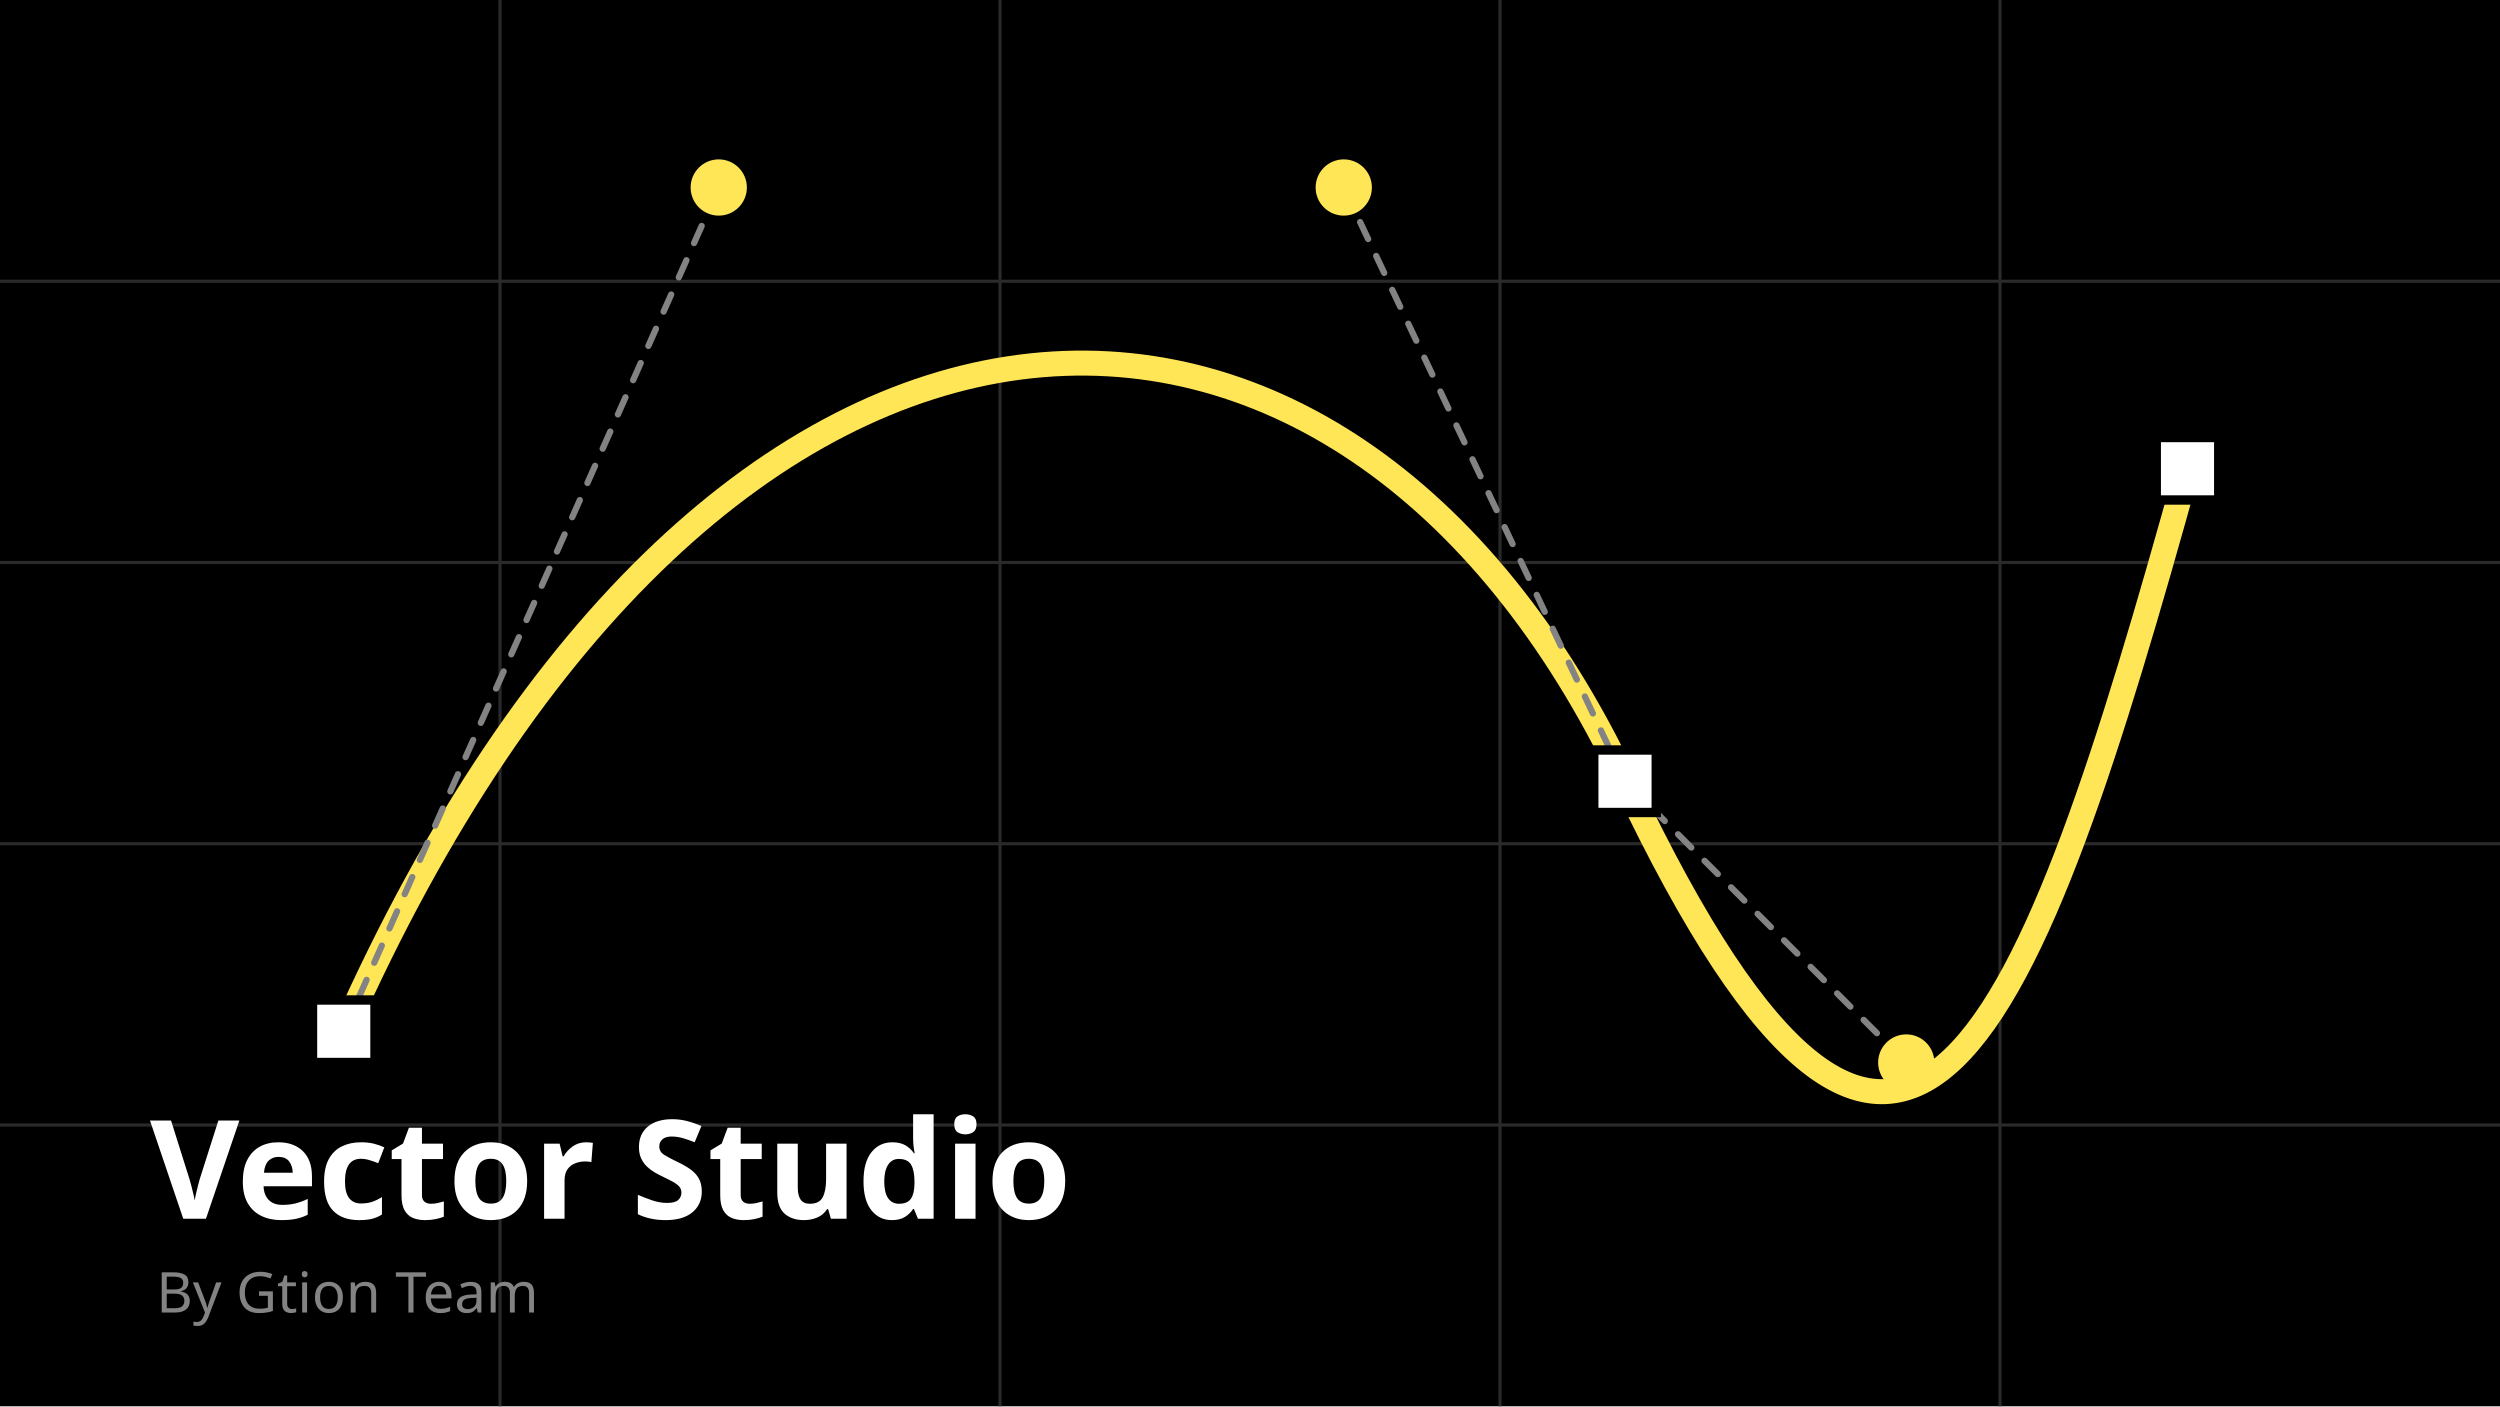
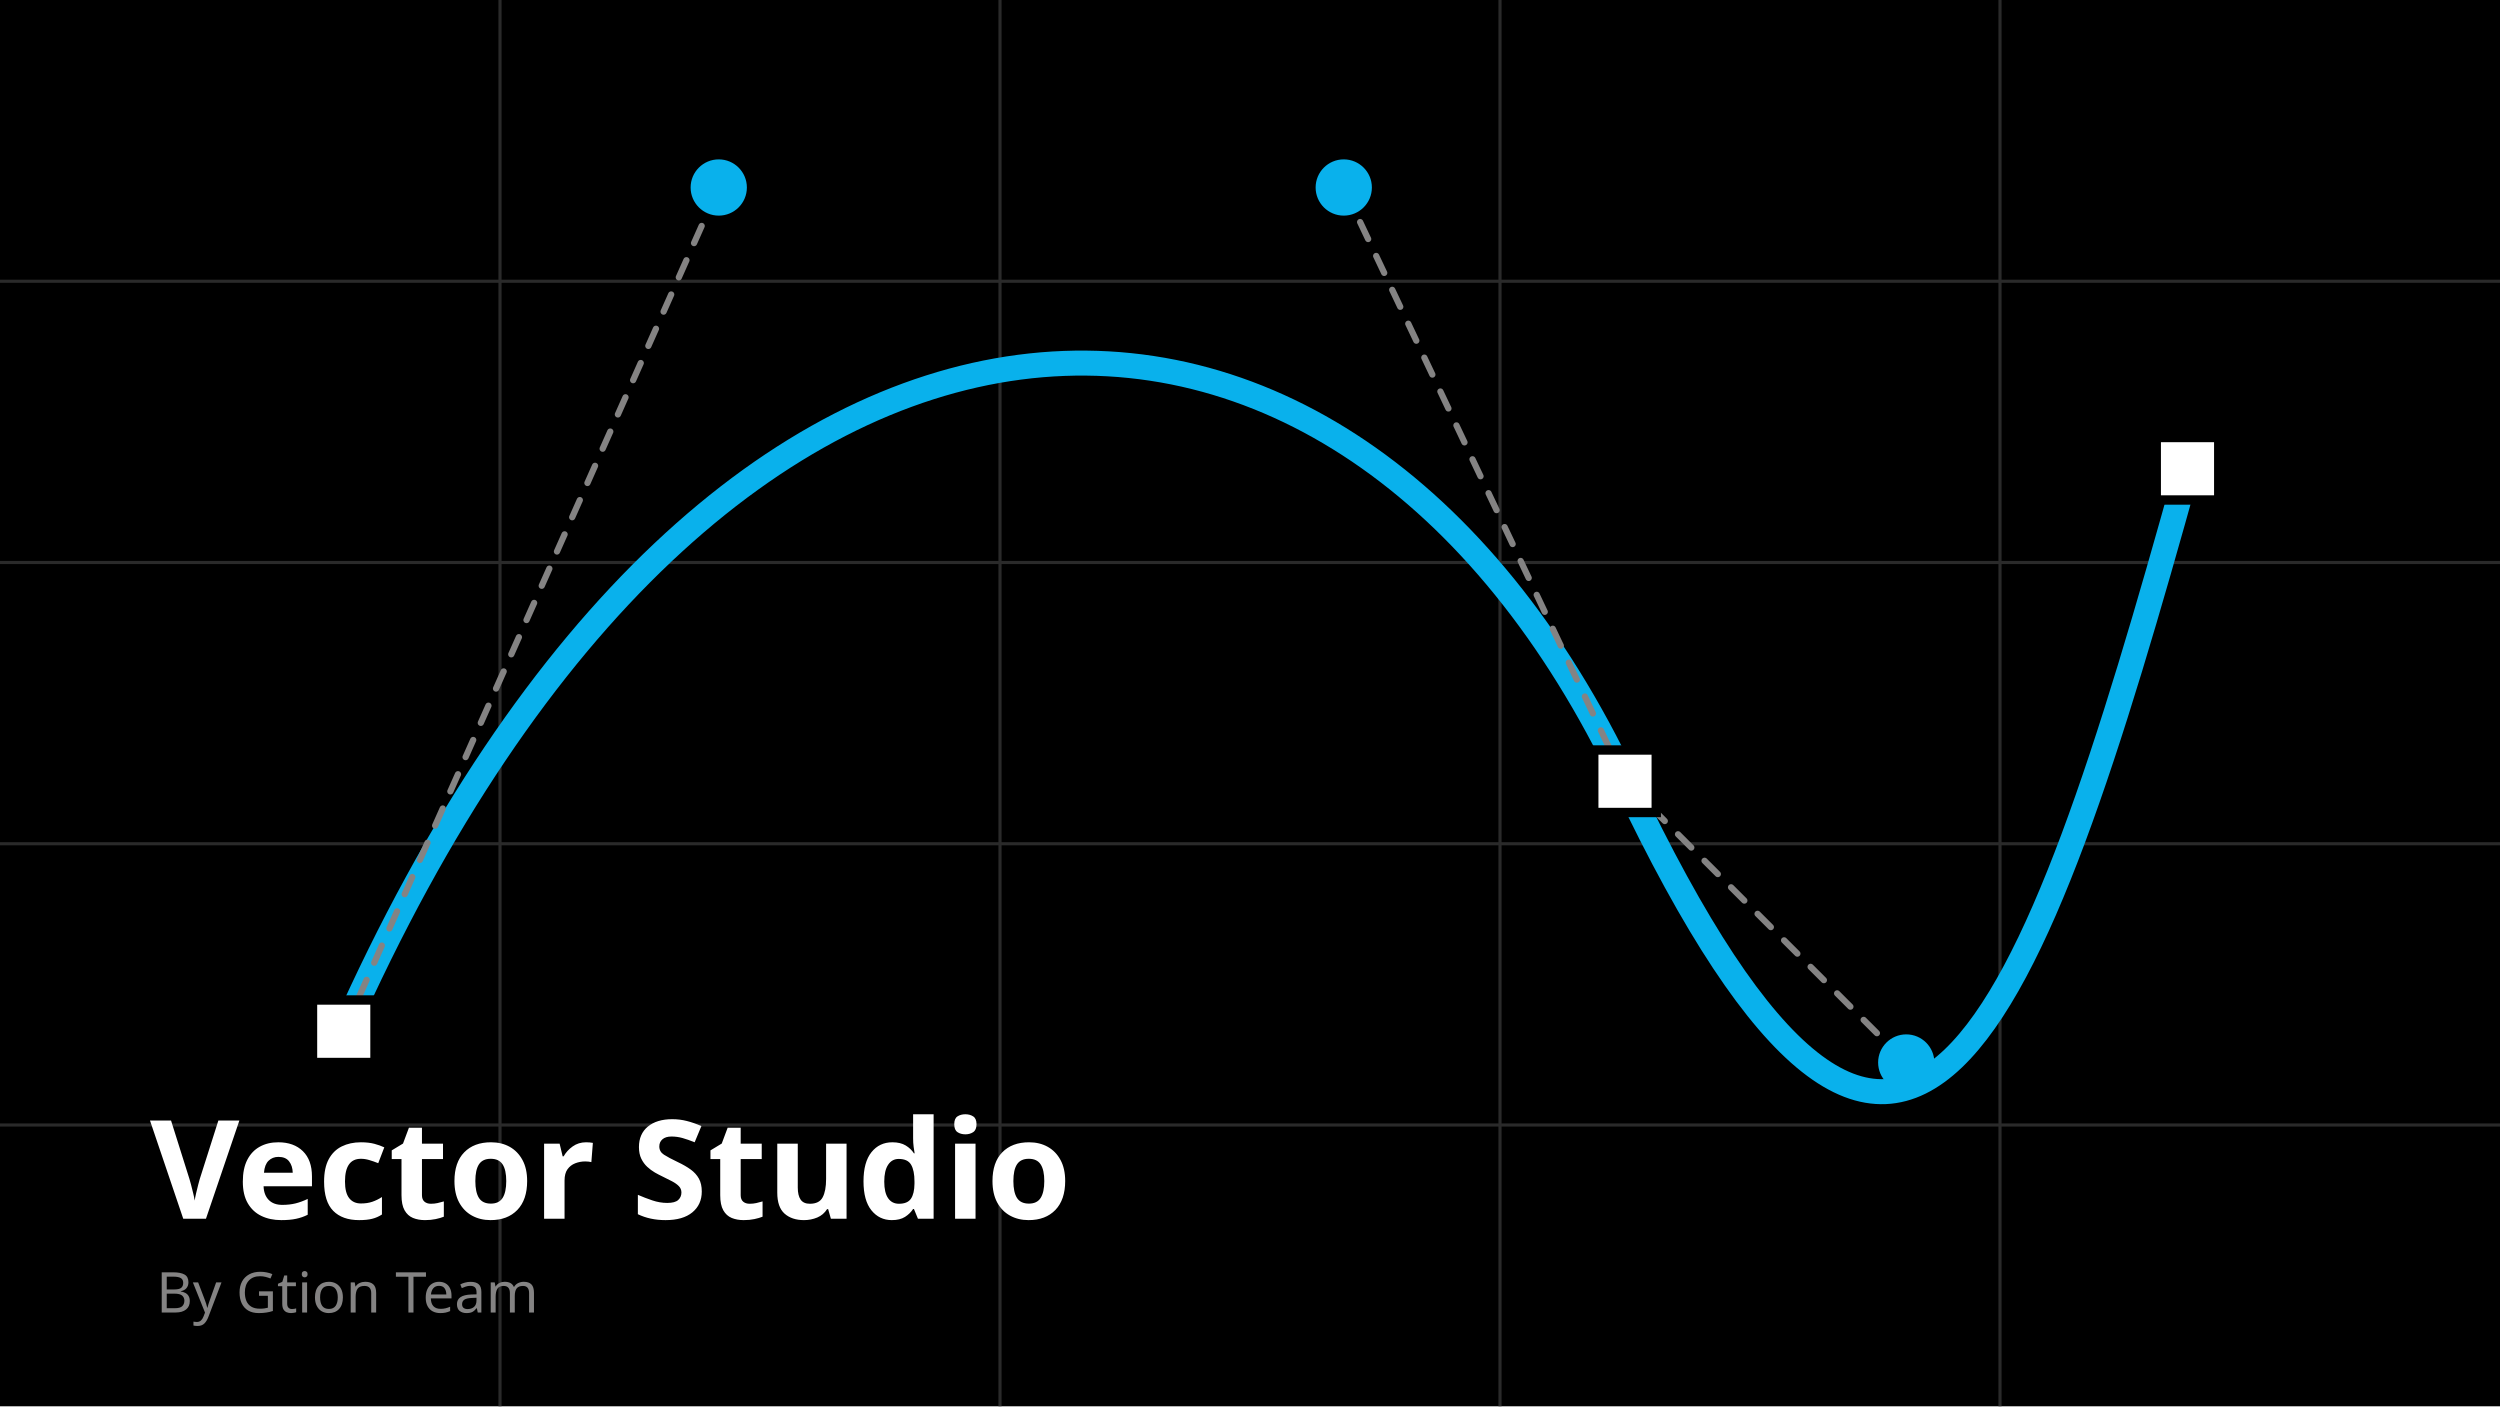
<svg xmlns="http://www.w3.org/2000/svg" viewBox="0 0 800 450" role="img" aria-label="Vector Studio">
  <rect width="800" height="450" fill="#000" />
  <g stroke="#2a2a2a" stroke-width="1">
    <path d="M0 90H800M0 180H800M0 270H800M0 360H800M160 0V450M320 0V450M480 0V450M640 0V450" />
  </g>
  <g fill="none" stroke-linecap="round">
-     <path d="M110 330 C 230 60, 430 60, 520 250 S 650 330, 700 150" stroke="#ffe656" stroke-width="8" />
+     <path d="M110 330 C 230 60, 430 60, 520 250 S 650 330, 700 150" stroke="#09b1ec" stroke-width="8" />
    <path d="M110 330 L 230 60 M520 250 L 430 60 M520 250 L 610 340" stroke="#848383" stroke-width="2" stroke-dasharray="6 6" />
  </g>
  <g fill="#fff" stroke="#000" stroke-width="3">
    <rect x="100" y="320" width="20" height="20" />
    <rect x="510" y="240" width="20" height="20" />
    <rect x="690" y="140" width="20" height="20" />
  </g>
-   <g fill="#ffe656">
+   <g fill="#09b1ec">
    <circle cx="230" cy="60" r="9" />
    <circle cx="430" cy="60" r="9" />
    <circle cx="610" cy="340" r="9" />
  </g>
  <text x="48" y="390" fill="#fff" font-family="Poppins, 'Noto Sans', Arial, sans-serif" font-weight="700" font-size="44">Vector Studio</text>
  <text x="50" y="420" fill="#848383" font-family="'Noto Sans', Arial, sans-serif" font-size="18">By Gtion Team</text>
</svg>
